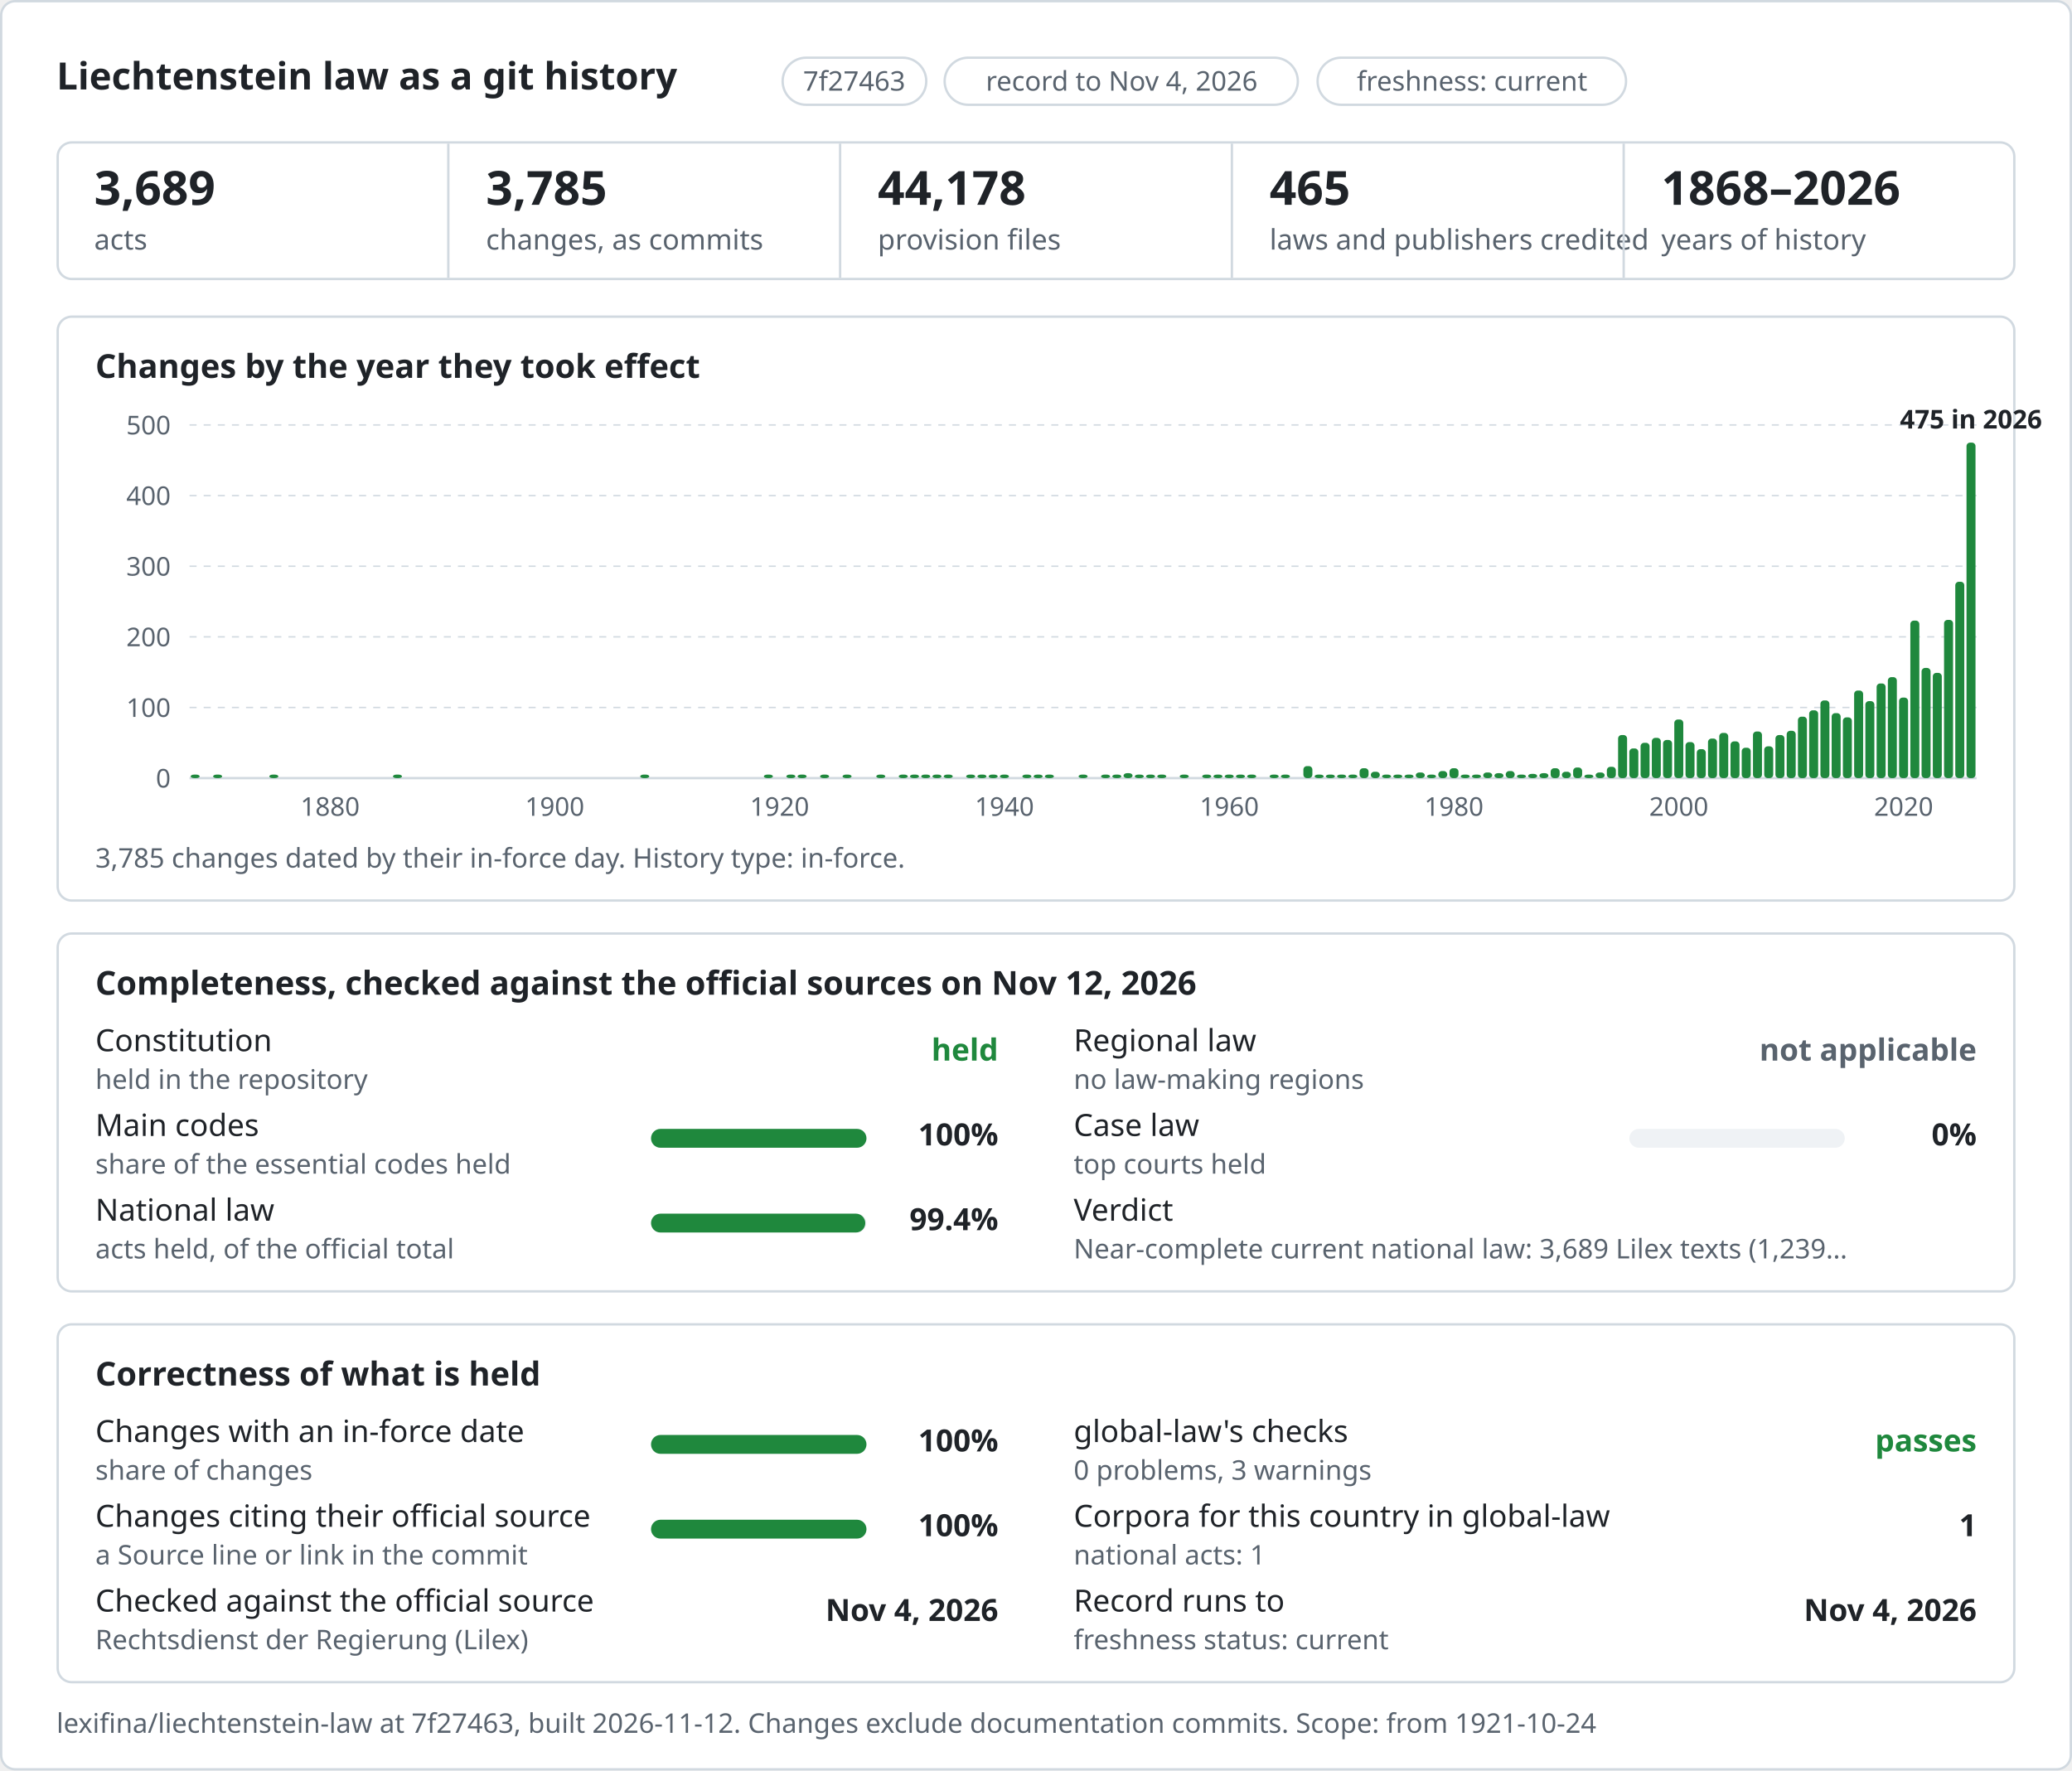
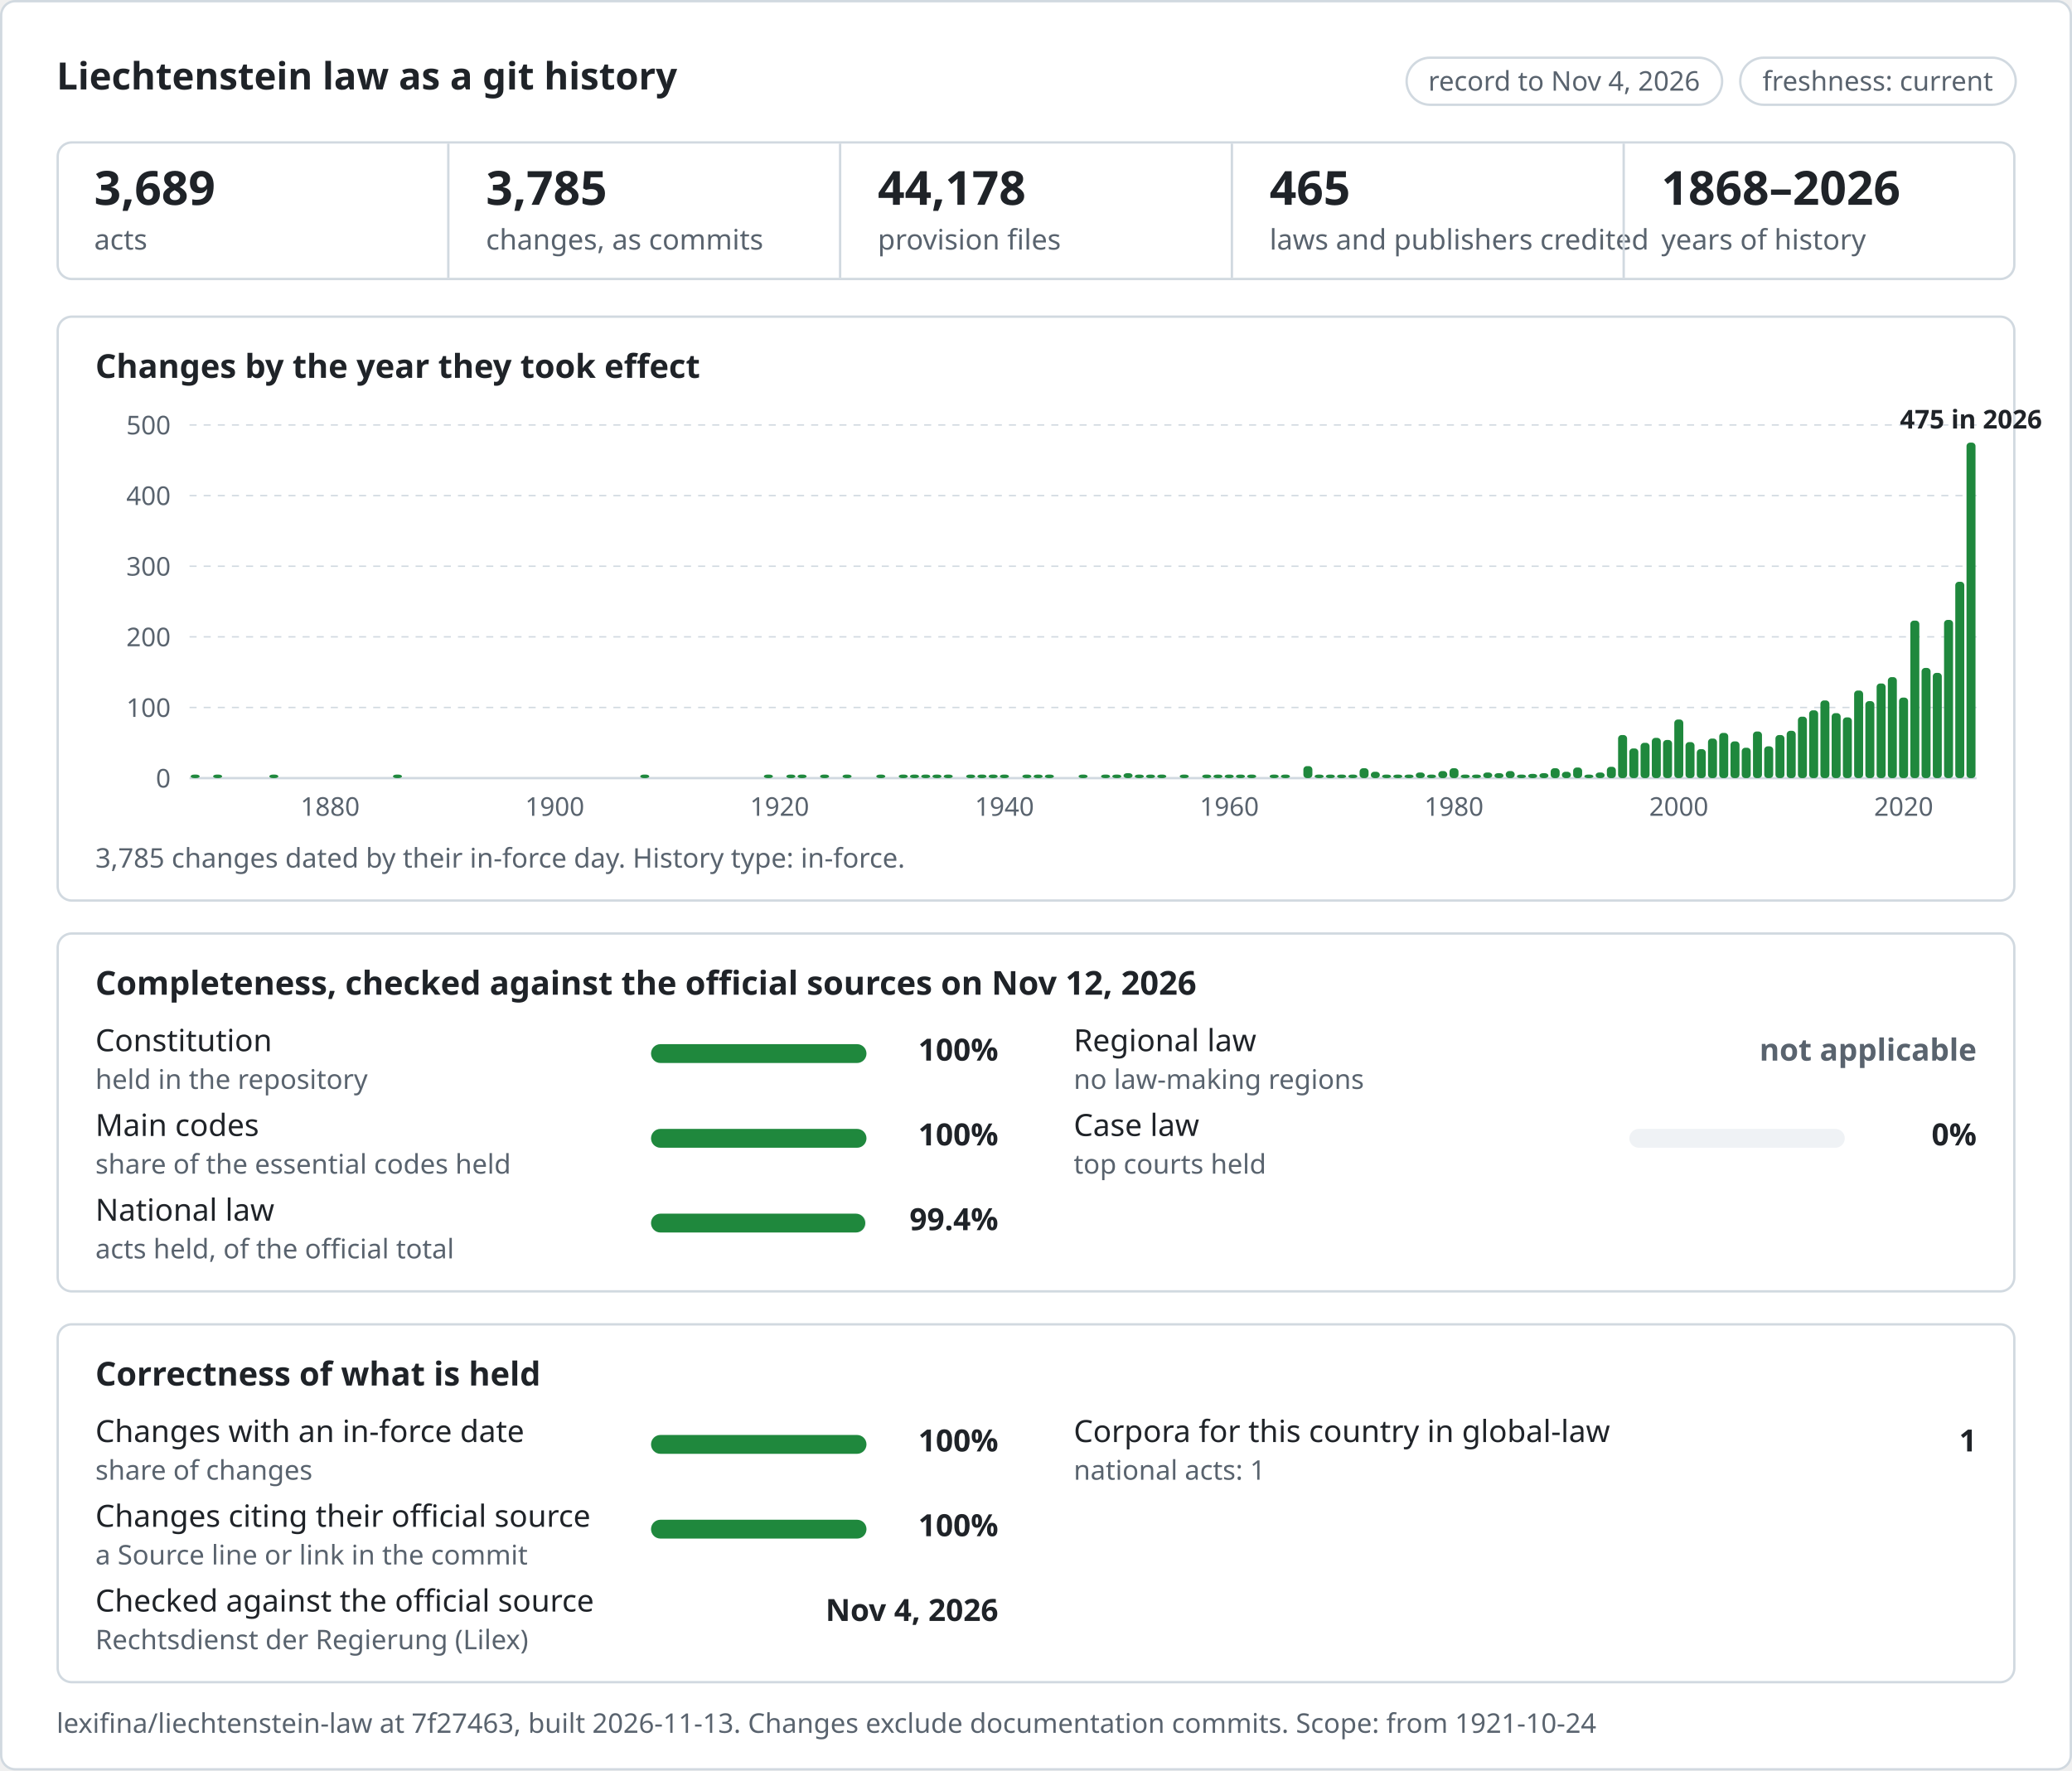
<svg xmlns="http://www.w3.org/2000/svg" width="880" height="752" viewBox="0 0 880 752" font-family="-apple-system,BlinkMacSystemFont,Segoe UI,Noto Sans,Helvetica,Arial,sans-serif">
  <rect x="0.5" y="0.5" width="879" height="751" rx="6" fill="#ffffff" stroke="#d1d9e0" />
  <text x="24" y="38" font-size="16" font-weight="600" fill="#1f2328">Liechtenstein law as a git history</text>
-   <rect x="332.4" y="24.5" width="61" height="20" rx="10" fill="none" stroke="#d1d9e0" />
-   <text x="362.8" y="38.5" font-size="11.5" font-weight="500" text-anchor="middle" fill="#59636e">7f27463</text>
-   <rect x="401.2" y="24.5" width="150" height="20" rx="10" fill="none" stroke="#d1d9e0" />
-   <text x="476.4" y="38.5" font-size="11.5" font-weight="500" text-anchor="middle" fill="#59636e">record to Nov 4, 2026</text>
-   <rect x="559.6" y="24.5" width="131" height="20" rx="10" fill="none" stroke="#d1d9e0" />
-   <text x="625.2" y="38.5" font-size="11.5" font-weight="500" text-anchor="middle" fill="#59636e">freshness: current</text>
+   <rect x="597.4" y="24.5" width="134" height="20" rx="10" fill="none" stroke="#d1d9e0" />
+   <text x="664.3" y="38.5" font-size="11.5" font-weight="500" text-anchor="middle" fill="#59636e">record to Nov 4, 2026</text>
+   <rect x="739.1" y="24.5" width="117" height="20" rx="10" fill="none" stroke="#d1d9e0" />
+   <text x="797.5" y="38.5" font-size="11.5" font-weight="500" text-anchor="middle" fill="#59636e">freshness: current</text>
  <rect x="24.5" y="60.5" width="831" height="58" rx="6" fill="#ffffff" stroke="#d1d9e0" />
  <text x="40.0" y="87" font-size="20" font-weight="600" fill="#1f2328">3,689</text>
  <text x="40.0" y="106" font-size="12" fill="#59636e">acts</text>
  <line x1="190.4" y1="61" x2="190.4" y2="118" stroke="#d1d9e0" />
  <text x="206.4" y="87" font-size="20" font-weight="600" fill="#1f2328">3,785</text>
  <text x="206.4" y="106" font-size="12" fill="#59636e">changes, as commits</text>
  <line x1="356.8" y1="61" x2="356.8" y2="118" stroke="#d1d9e0" />
  <text x="372.8" y="87" font-size="20" font-weight="600" fill="#1f2328">44,178</text>
  <text x="372.8" y="106" font-size="12" fill="#59636e">provision files</text>
  <line x1="523.2" y1="61" x2="523.2" y2="118" stroke="#d1d9e0" />
  <text x="539.2" y="87" font-size="20" font-weight="600" fill="#1f2328">465</text>
-   <text x="539.2" y="106" font-size="12" fill="#59636e">laws and publishers credited</text>
+   <text x="539.2" y="106" font-size="12" fill="#59636e" textLength="142" lengthAdjust="spacingAndGlyphs">laws and publishers credited</text>
  <line x1="689.6" y1="61" x2="689.6" y2="118" stroke="#d1d9e0" />
  <text x="705.6" y="87" font-size="20" font-weight="600" fill="#1f2328">1868–2026</text>
  <text x="705.6" y="106" font-size="12" fill="#59636e">years of history</text>
  <rect x="24.5" y="134.5" width="831" height="248" rx="6" fill="#ffffff" stroke="#d1d9e0" />
  <text x="40.5" y="160.5" font-size="14" font-weight="600" fill="#1f2328">Changes by the year they took effect</text>
  <line x1="80.5" y1="330.5" x2="839.5" y2="330.5" stroke="#d1d9e0" stroke-width="1" />
  <text x="72.5" y="334.5" font-size="11" text-anchor="end" fill="#59636e">0</text>
  <line x1="80.5" y1="300.5" x2="839.5" y2="300.5" stroke="#d1d9e0" stroke-width="0.6" stroke-dasharray="3 3" />
  <text x="72.5" y="304.5" font-size="11" text-anchor="end" fill="#59636e">100</text>
  <line x1="80.5" y1="270.5" x2="839.5" y2="270.5" stroke="#d1d9e0" stroke-width="0.6" stroke-dasharray="3 3" />
  <text x="72.5" y="274.5" font-size="11" text-anchor="end" fill="#59636e">200</text>
  <line x1="80.5" y1="240.5" x2="839.5" y2="240.5" stroke="#d1d9e0" stroke-width="0.6" stroke-dasharray="3 3" />
  <text x="72.5" y="244.5" font-size="11" text-anchor="end" fill="#59636e">300</text>
  <line x1="80.5" y1="210.5" x2="839.5" y2="210.5" stroke="#d1d9e0" stroke-width="0.6" stroke-dasharray="3 3" />
  <text x="72.5" y="214.5" font-size="11" text-anchor="end" fill="#59636e">400</text>
  <line x1="80.5" y1="180.5" x2="839.5" y2="180.5" stroke="#d1d9e0" stroke-width="0.6" stroke-dasharray="3 3" />
  <text x="72.5" y="184.5" font-size="11" text-anchor="end" fill="#59636e">500</text>
  <rect x="80.98" y="329.0" width="3.82" height="1.5" rx="1.5" fill="#1f883d" />
  <rect x="90.52" y="329.0" width="3.82" height="1.5" rx="1.5" fill="#1f883d" />
  <rect x="114.39" y="329.0" width="3.82" height="1.5" rx="1.5" fill="#1f883d" />
  <text x="140.2" y="346.5" font-size="11" text-anchor="middle" fill="#59636e">1880</text>
  <rect x="166.90" y="329.0" width="3.82" height="1.5" rx="1.5" fill="#1f883d" />
  <text x="235.6" y="346.5" font-size="11" text-anchor="middle" fill="#59636e">1900</text>
  <rect x="271.92" y="329.0" width="3.82" height="1.5" rx="1.5" fill="#1f883d" />
  <rect x="324.43" y="329.0" width="3.82" height="1.5" rx="1.5" fill="#1f883d" />
  <text x="331.1" y="346.5" font-size="11" text-anchor="middle" fill="#59636e">1920</text>
  <rect x="333.98" y="329.0" width="3.82" height="1.5" rx="1.5" fill="#1f883d" />
  <rect x="338.75" y="329.0" width="3.82" height="1.5" rx="1.5" fill="#1f883d" />
  <rect x="348.30" y="329.0" width="3.82" height="1.5" rx="1.5" fill="#1f883d" />
  <rect x="357.85" y="329.0" width="3.82" height="1.5" rx="1.5" fill="#1f883d" />
  <rect x="372.17" y="329.0" width="3.82" height="1.5" rx="1.5" fill="#1f883d" />
  <rect x="381.71" y="329.0" width="3.82" height="1.5" rx="1.5" fill="#1f883d" />
  <rect x="386.49" y="329.0" width="3.82" height="1.5" rx="1.5" fill="#1f883d" />
  <rect x="391.26" y="329.0" width="3.82" height="1.5" rx="1.5" fill="#1f883d" />
  <rect x="396.03" y="329.0" width="3.82" height="1.5" rx="1.5" fill="#1f883d" />
  <rect x="400.81" y="329.0" width="3.82" height="1.5" rx="1.5" fill="#1f883d" />
  <rect x="410.35" y="329.0" width="3.82" height="1.5" rx="1.5" fill="#1f883d" />
  <rect x="415.13" y="329.0" width="3.82" height="1.5" rx="1.5" fill="#1f883d" />
  <rect x="419.90" y="329.0" width="3.82" height="1.5" rx="1.5" fill="#1f883d" />
  <rect x="424.68" y="329.0" width="3.82" height="1.5" rx="1.5" fill="#1f883d" />
  <text x="426.6" y="346.5" font-size="11" text-anchor="middle" fill="#59636e">1940</text>
  <rect x="434.22" y="329.0" width="3.82" height="1.5" rx="1.5" fill="#1f883d" />
  <rect x="439.00" y="329.0" width="3.82" height="1.5" rx="1.5" fill="#1f883d" />
  <rect x="443.77" y="329.0" width="3.82" height="1.5" rx="1.5" fill="#1f883d" />
  <rect x="458.09" y="329.0" width="3.82" height="1.5" rx="1.5" fill="#1f883d" />
  <rect x="467.64" y="329.0" width="3.82" height="1.5" rx="1.5" fill="#1f883d" />
  <rect x="472.41" y="329.0" width="3.82" height="1.5" rx="1.5" fill="#1f883d" />
  <rect x="477.18" y="328.4" width="3.82" height="2.1" rx="1.5" fill="#1f883d" />
  <rect x="481.96" y="329.0" width="3.82" height="1.5" rx="1.5" fill="#1f883d" />
  <rect x="486.73" y="329.0" width="3.82" height="1.5" rx="1.5" fill="#1f883d" />
  <rect x="491.51" y="329.0" width="3.82" height="1.5" rx="1.5" fill="#1f883d" />
  <rect x="501.05" y="329.0" width="3.82" height="1.5" rx="1.5" fill="#1f883d" />
  <rect x="510.60" y="329.0" width="3.82" height="1.5" rx="1.5" fill="#1f883d" />
  <rect x="515.37" y="329.0" width="3.82" height="1.5" rx="1.5" fill="#1f883d" />
  <rect x="520.15" y="329.0" width="3.82" height="1.5" rx="1.5" fill="#1f883d" />
  <text x="522.1" y="346.5" font-size="11" text-anchor="middle" fill="#59636e">1960</text>
  <rect x="524.92" y="329.0" width="3.82" height="1.5" rx="1.5" fill="#1f883d" />
  <rect x="529.69" y="329.0" width="3.82" height="1.5" rx="1.5" fill="#1f883d" />
  <rect x="539.24" y="329.0" width="3.82" height="1.5" rx="1.5" fill="#1f883d" />
  <rect x="544.02" y="329.0" width="3.82" height="1.5" rx="1.5" fill="#1f883d" />
  <rect x="553.56" y="325.4" width="3.82" height="5.1" rx="1.5" fill="#1f883d" />
  <rect x="558.34" y="329.0" width="3.82" height="1.5" rx="1.5" fill="#1f883d" />
  <rect x="563.11" y="329.0" width="3.82" height="1.5" rx="1.5" fill="#1f883d" />
  <rect x="567.88" y="329.0" width="3.82" height="1.5" rx="1.5" fill="#1f883d" />
  <rect x="572.66" y="329.0" width="3.82" height="1.5" rx="1.5" fill="#1f883d" />
  <rect x="577.43" y="326.3" width="3.82" height="4.2" rx="1.5" fill="#1f883d" />
  <rect x="582.20" y="327.8" width="3.82" height="2.7" rx="1.5" fill="#1f883d" />
  <rect x="586.98" y="329.0" width="3.82" height="1.5" rx="1.5" fill="#1f883d" />
  <rect x="591.75" y="329.0" width="3.82" height="1.5" rx="1.5" fill="#1f883d" />
  <rect x="596.52" y="329.0" width="3.82" height="1.5" rx="1.5" fill="#1f883d" />
  <rect x="601.30" y="328.1" width="3.82" height="2.4" rx="1.5" fill="#1f883d" />
  <rect x="606.07" y="329.0" width="3.82" height="1.5" rx="1.5" fill="#1f883d" />
  <rect x="610.85" y="327.5" width="3.82" height="3.0" rx="1.5" fill="#1f883d" />
  <rect x="615.62" y="326.3" width="3.82" height="4.2" rx="1.5" fill="#1f883d" />
  <text x="617.5" y="346.5" font-size="11" text-anchor="middle" fill="#59636e">1980</text>
  <rect x="620.39" y="329.0" width="3.82" height="1.5" rx="1.5" fill="#1f883d" />
  <rect x="625.17" y="329.0" width="3.82" height="1.5" rx="1.5" fill="#1f883d" />
  <rect x="629.94" y="328.1" width="3.82" height="2.4" rx="1.5" fill="#1f883d" />
  <rect x="634.71" y="328.4" width="3.82" height="2.1" rx="1.5" fill="#1f883d" />
  <rect x="639.49" y="327.5" width="3.82" height="3.0" rx="1.5" fill="#1f883d" />
  <rect x="644.26" y="329.0" width="3.82" height="1.5" rx="1.5" fill="#1f883d" />
  <rect x="649.03" y="328.7" width="3.82" height="1.8" rx="1.5" fill="#1f883d" />
  <rect x="653.81" y="328.4" width="3.82" height="2.1" rx="1.5" fill="#1f883d" />
  <rect x="658.58" y="326.3" width="3.82" height="4.2" rx="1.5" fill="#1f883d" />
  <rect x="663.35" y="327.8" width="3.82" height="2.7" rx="1.5" fill="#1f883d" />
  <rect x="668.13" y="326.0" width="3.82" height="4.5" rx="1.5" fill="#1f883d" />
  <rect x="672.90" y="329.0" width="3.82" height="1.5" rx="1.5" fill="#1f883d" />
  <rect x="677.68" y="328.1" width="3.82" height="2.4" rx="1.5" fill="#1f883d" />
  <rect x="682.45" y="325.7" width="3.82" height="4.8" rx="1.5" fill="#1f883d" />
  <rect x="687.22" y="312.2" width="3.82" height="18.3" rx="1.5" fill="#1f883d" />
  <rect x="692.00" y="317.9" width="3.82" height="12.6" rx="1.5" fill="#1f883d" />
  <rect x="696.77" y="315.5" width="3.82" height="15.0" rx="1.5" fill="#1f883d" />
  <rect x="701.54" y="313.4" width="3.82" height="17.1" rx="1.5" fill="#1f883d" />
  <rect x="706.32" y="314.3" width="3.82" height="16.2" rx="1.5" fill="#1f883d" />
  <rect x="711.09" y="305.6" width="3.82" height="24.9" rx="1.5" fill="#1f883d" />
  <text x="713.0" y="346.5" font-size="11" text-anchor="middle" fill="#59636e">2000</text>
  <rect x="715.86" y="315.2" width="3.82" height="15.3" rx="1.5" fill="#1f883d" />
  <rect x="720.64" y="318.2" width="3.82" height="12.3" rx="1.5" fill="#1f883d" />
  <rect x="725.41" y="313.7" width="3.82" height="16.8" rx="1.5" fill="#1f883d" />
  <rect x="730.18" y="311.3" width="3.82" height="19.2" rx="1.5" fill="#1f883d" />
  <rect x="734.96" y="314.9" width="3.82" height="15.6" rx="1.5" fill="#1f883d" />
  <rect x="739.73" y="317.6" width="3.82" height="12.9" rx="1.5" fill="#1f883d" />
  <rect x="744.51" y="310.7" width="3.82" height="19.8" rx="1.5" fill="#1f883d" />
  <rect x="749.28" y="317.0" width="3.82" height="13.5" rx="1.5" fill="#1f883d" />
  <rect x="754.05" y="312.2" width="3.82" height="18.3" rx="1.5" fill="#1f883d" />
  <rect x="758.83" y="310.4" width="3.82" height="20.1" rx="1.5" fill="#1f883d" />
  <rect x="763.60" y="304.4" width="3.82" height="26.1" rx="1.5" fill="#1f883d" />
  <rect x="768.37" y="301.7" width="3.82" height="28.8" rx="1.5" fill="#1f883d" />
  <rect x="773.15" y="297.5" width="3.82" height="33.0" rx="1.5" fill="#1f883d" />
  <rect x="777.92" y="302.9" width="3.82" height="27.6" rx="1.5" fill="#1f883d" />
  <rect x="782.69" y="304.7" width="3.82" height="25.8" rx="1.5" fill="#1f883d" />
  <rect x="787.47" y="293.3" width="3.82" height="37.2" rx="1.5" fill="#1f883d" />
  <rect x="792.24" y="297.8" width="3.82" height="32.7" rx="1.5" fill="#1f883d" />
  <rect x="797.02" y="290.3" width="3.82" height="40.2" rx="1.5" fill="#1f883d" />
  <rect x="801.79" y="287.6" width="3.82" height="42.9" rx="1.5" fill="#1f883d" />
  <rect x="806.56" y="296.3" width="3.82" height="34.2" rx="1.5" fill="#1f883d" />
  <text x="808.5" y="346.5" font-size="11" text-anchor="middle" fill="#59636e">2020</text>
  <rect x="811.34" y="263.6" width="3.82" height="66.9" rx="1.5" fill="#1f883d" />
  <rect x="816.11" y="283.7" width="3.82" height="46.8" rx="1.5" fill="#1f883d" />
  <rect x="820.88" y="285.8" width="3.82" height="44.7" rx="1.5" fill="#1f883d" />
  <rect x="825.66" y="263.3" width="3.82" height="67.2" rx="1.5" fill="#1f883d" />
  <rect x="830.43" y="247.1" width="3.82" height="83.4" rx="1.5" fill="#1f883d" />
  <rect x="835.20" y="188.0" width="3.82" height="142.5" rx="1.5" fill="#1f883d" />
  <text x="837.1" y="182.0" font-size="11" font-weight="600" text-anchor="middle" fill="#1f2328">475 in 2026</text>
  <text x="40.5" y="368.5" font-size="11.5" fill="#59636e">3,785 changes dated by their in-force day. History type: in-force.</text>
  <rect x="24.5" y="396.5" width="831" height="152" rx="6" fill="#ffffff" stroke="#d1d9e0" />
  <text x="40.5" y="422.5" font-size="14" font-weight="600" fill="#1f2328">Completeness, checked against the official sources on Nov 12, 2026</text>
  <text x="40.5" y="446.5" font-size="13" fill="#1f2328">Constitution</text>
  <text x="40.5" y="462.5" font-size="11.5" fill="#59636e">held in the repository</text>
-   <text x="424.0" y="450.5" font-size="13" font-weight="600" text-anchor="end" fill="#1f883d">held</text>
+   <g>
+     <rect x="276.5" y="443.5" width="91.5" height="8" rx="4" fill="#eff2f5" />
+     <rect x="276.5" y="443.5" width="91.5" height="8" rx="4" fill="#1f883d" />
+   </g>
+   <text x="424.0" y="450.5" font-size="13" font-weight="600" text-anchor="end" fill="#1f2328">100%</text>
  <text x="40.5" y="482.5" font-size="13" fill="#1f2328">Main codes</text>
  <text x="40.5" y="498.5" font-size="11.5" fill="#59636e">share of the essential codes held</text>
  <g>
    <rect x="276.5" y="479.5" width="91.5" height="8" rx="4" fill="#eff2f5" />
    <rect x="276.5" y="479.5" width="91.5" height="8" rx="4" fill="#1f883d" />
  </g>
  <text x="424.0" y="486.5" font-size="13" font-weight="600" text-anchor="end" fill="#1f2328">100%</text>
  <text x="40.5" y="518.5" font-size="13" fill="#1f2328">National law</text>
  <text x="40.5" y="534.5" font-size="11.5" fill="#59636e">acts held, of the official total</text>
  <g>
    <rect x="276.5" y="515.5" width="91.5" height="8" rx="4" fill="#eff2f5" />
    <rect x="276.5" y="515.5" width="91.0" height="8" rx="4" fill="#1f883d" />
  </g>
  <text x="424.0" y="522.5" font-size="13" font-weight="600" text-anchor="end" fill="#1f2328">99.4%</text>
  <text x="456.0" y="446.5" font-size="13" fill="#1f2328">Regional law</text>
  <text x="456.0" y="462.5" font-size="11.5" fill="#59636e">no law-making regions</text>
  <text x="839.5" y="450.5" font-size="13" font-weight="600" text-anchor="end" fill="#59636e">not applicable</text>
  <text x="456.0" y="482.5" font-size="13" fill="#1f2328">Case law</text>
  <text x="456.0" y="498.5" font-size="11.5" fill="#59636e">top courts held</text>
  <g>
    <rect x="692.0" y="479.5" width="91.5" height="8" rx="4" fill="#eff2f5" />
  </g>
  <text x="839.5" y="486.5" font-size="13" font-weight="600" text-anchor="end" fill="#1f2328">0%</text>
-   <text x="456.0" y="518.5" font-size="13" fill="#1f2328">Verdict</text>
-   <text x="456.0" y="534.5" font-size="11.5" fill="#59636e">Near-complete current national law: 3,689 Lilex texts (1,239…</text>
-   <text x="839.5" y="522.5" font-size="13" font-weight="600" text-anchor="end" fill="#59636e" />
  <rect x="24.5" y="562.5" width="831" height="152" rx="6" fill="#ffffff" stroke="#d1d9e0" />
  <text x="40.5" y="588.5" font-size="14" font-weight="600" fill="#1f2328">Correctness of what is held</text>
  <text x="40.5" y="612.5" font-size="13" fill="#1f2328">Changes with an in-force date</text>
  <text x="40.5" y="628.5" font-size="11.5" fill="#59636e">share of changes</text>
  <g>
    <rect x="276.5" y="609.5" width="91.5" height="8" rx="4" fill="#eff2f5" />
    <rect x="276.5" y="609.5" width="91.5" height="8" rx="4" fill="#1f883d" />
  </g>
  <text x="424.0" y="616.5" font-size="13" font-weight="600" text-anchor="end" fill="#1f2328">100%</text>
  <text x="40.5" y="648.5" font-size="13" fill="#1f2328">Changes citing their official source</text>
  <text x="40.5" y="664.5" font-size="11.5" fill="#59636e">a Source line or link in the commit</text>
  <g>
    <rect x="276.5" y="645.5" width="91.5" height="8" rx="4" fill="#eff2f5" />
    <rect x="276.5" y="645.5" width="91.5" height="8" rx="4" fill="#1f883d" />
  </g>
  <text x="424.0" y="652.5" font-size="13" font-weight="600" text-anchor="end" fill="#1f2328">100%</text>
  <text x="40.5" y="684.5" font-size="13" fill="#1f2328">Checked against the official source</text>
  <text x="40.5" y="700.5" font-size="11.5" fill="#59636e">Rechtsdienst der Regierung (Lilex)</text>
  <text x="424.0" y="688.5" font-size="13" font-weight="600" text-anchor="end" fill="#1f2328">Nov 4, 2026</text>
-   <text x="456.0" y="612.5" font-size="13" fill="#1f2328">global-law's checks</text>
-   <text x="456.0" y="628.5" font-size="11.5" fill="#59636e">0 problems, 3 warnings</text>
-   <text x="839.5" y="616.5" font-size="13" font-weight="600" text-anchor="end" fill="#1f883d">passes</text>
-   <text x="456.0" y="648.5" font-size="13" fill="#1f2328">Corpora for this country in global-law</text>
-   <text x="456.0" y="664.5" font-size="11.5" fill="#59636e">national acts: 1</text>
-   <text x="839.5" y="652.5" font-size="13" font-weight="600" text-anchor="end" fill="#1f2328">1</text>
-   <text x="456.0" y="684.5" font-size="13" fill="#1f2328">Record runs to</text>
-   <text x="456.0" y="700.5" font-size="11.5" fill="#59636e">freshness status: current</text>
-   <text x="839.5" y="688.5" font-size="13" font-weight="600" text-anchor="end" fill="#1f2328">Nov 4, 2026</text>
-   <text x="24" y="736" font-size="11.5" fill="#59636e">lexifina/liechtenstein-law at 7f27463, built 2026-11-12. Changes exclude documentation commits. Scope: from 1921-10-24</text>
+   <text x="456.0" y="612.5" font-size="13" fill="#1f2328">Corpora for this country in global-law</text>
+   <text x="456.0" y="628.5" font-size="11.5" fill="#59636e">national acts: 1</text>
+   <text x="839.5" y="616.5" font-size="13" font-weight="600" text-anchor="end" fill="#1f2328">1</text>
+   <text x="24" y="736" font-size="11.5" fill="#59636e">lexifina/liechtenstein-law at 7f27463, built 2026-11-13. Changes exclude documentation commits. Scope: from 1921-10-24</text>
</svg>
